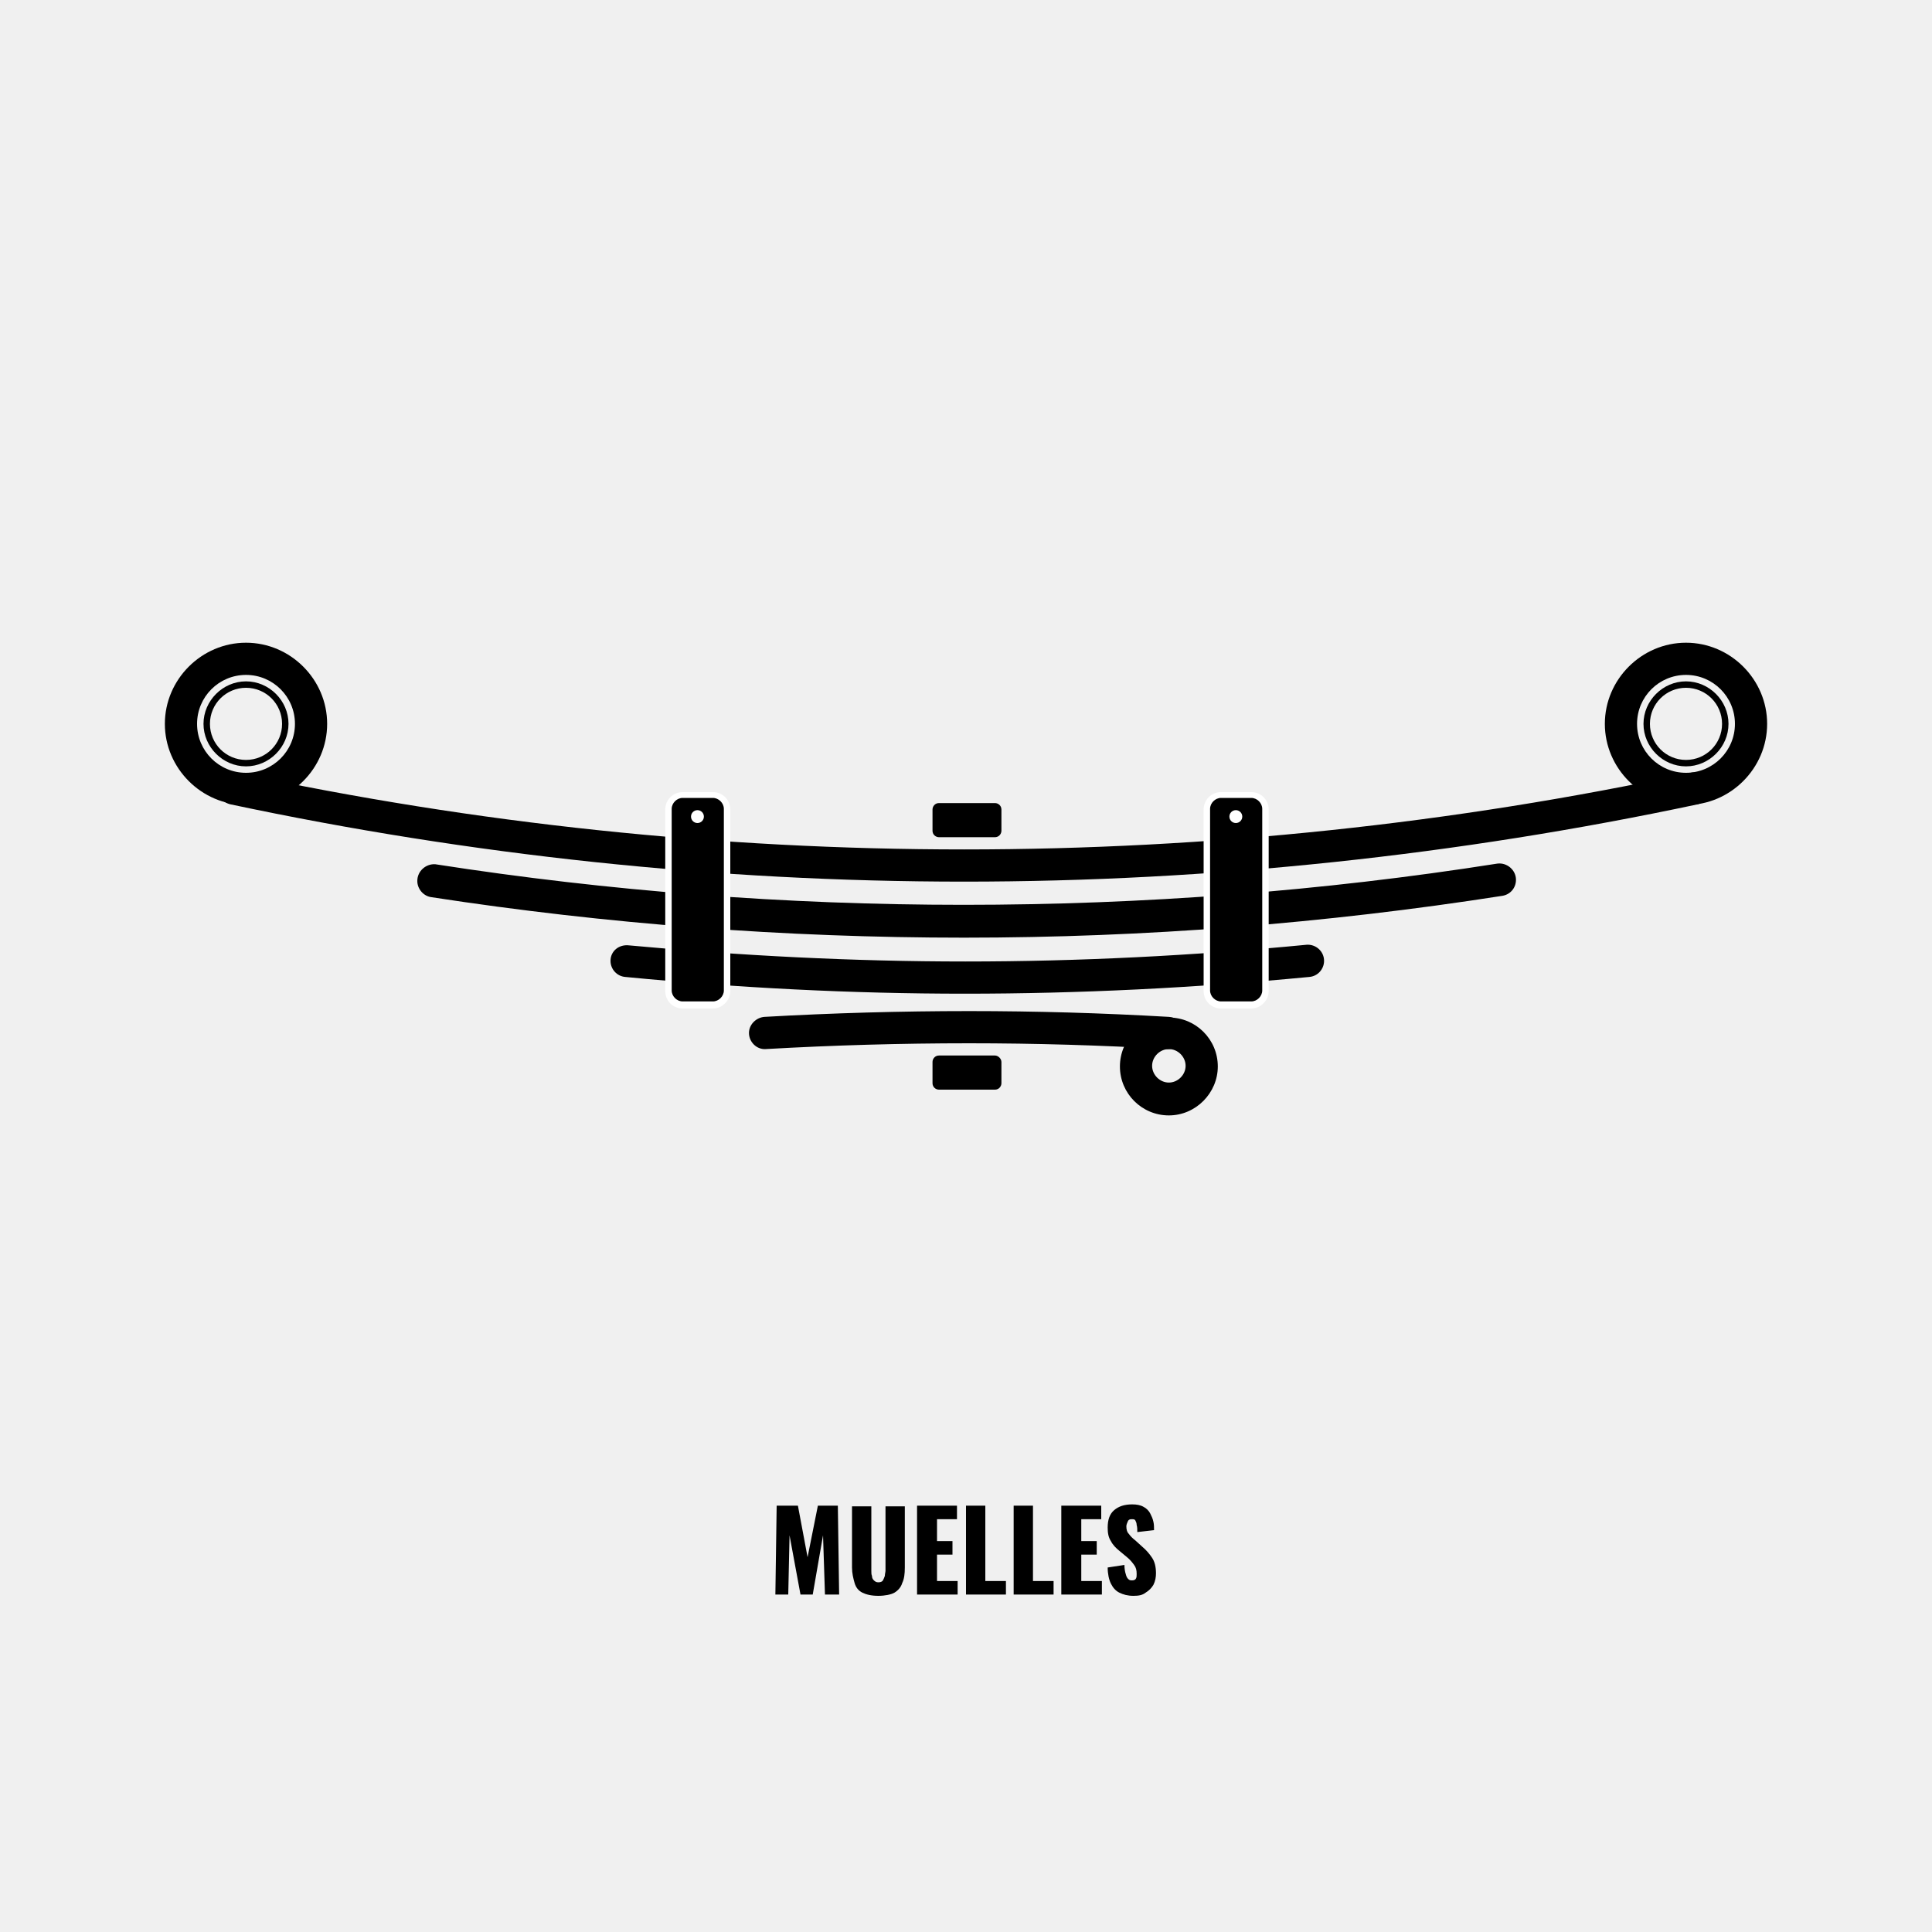
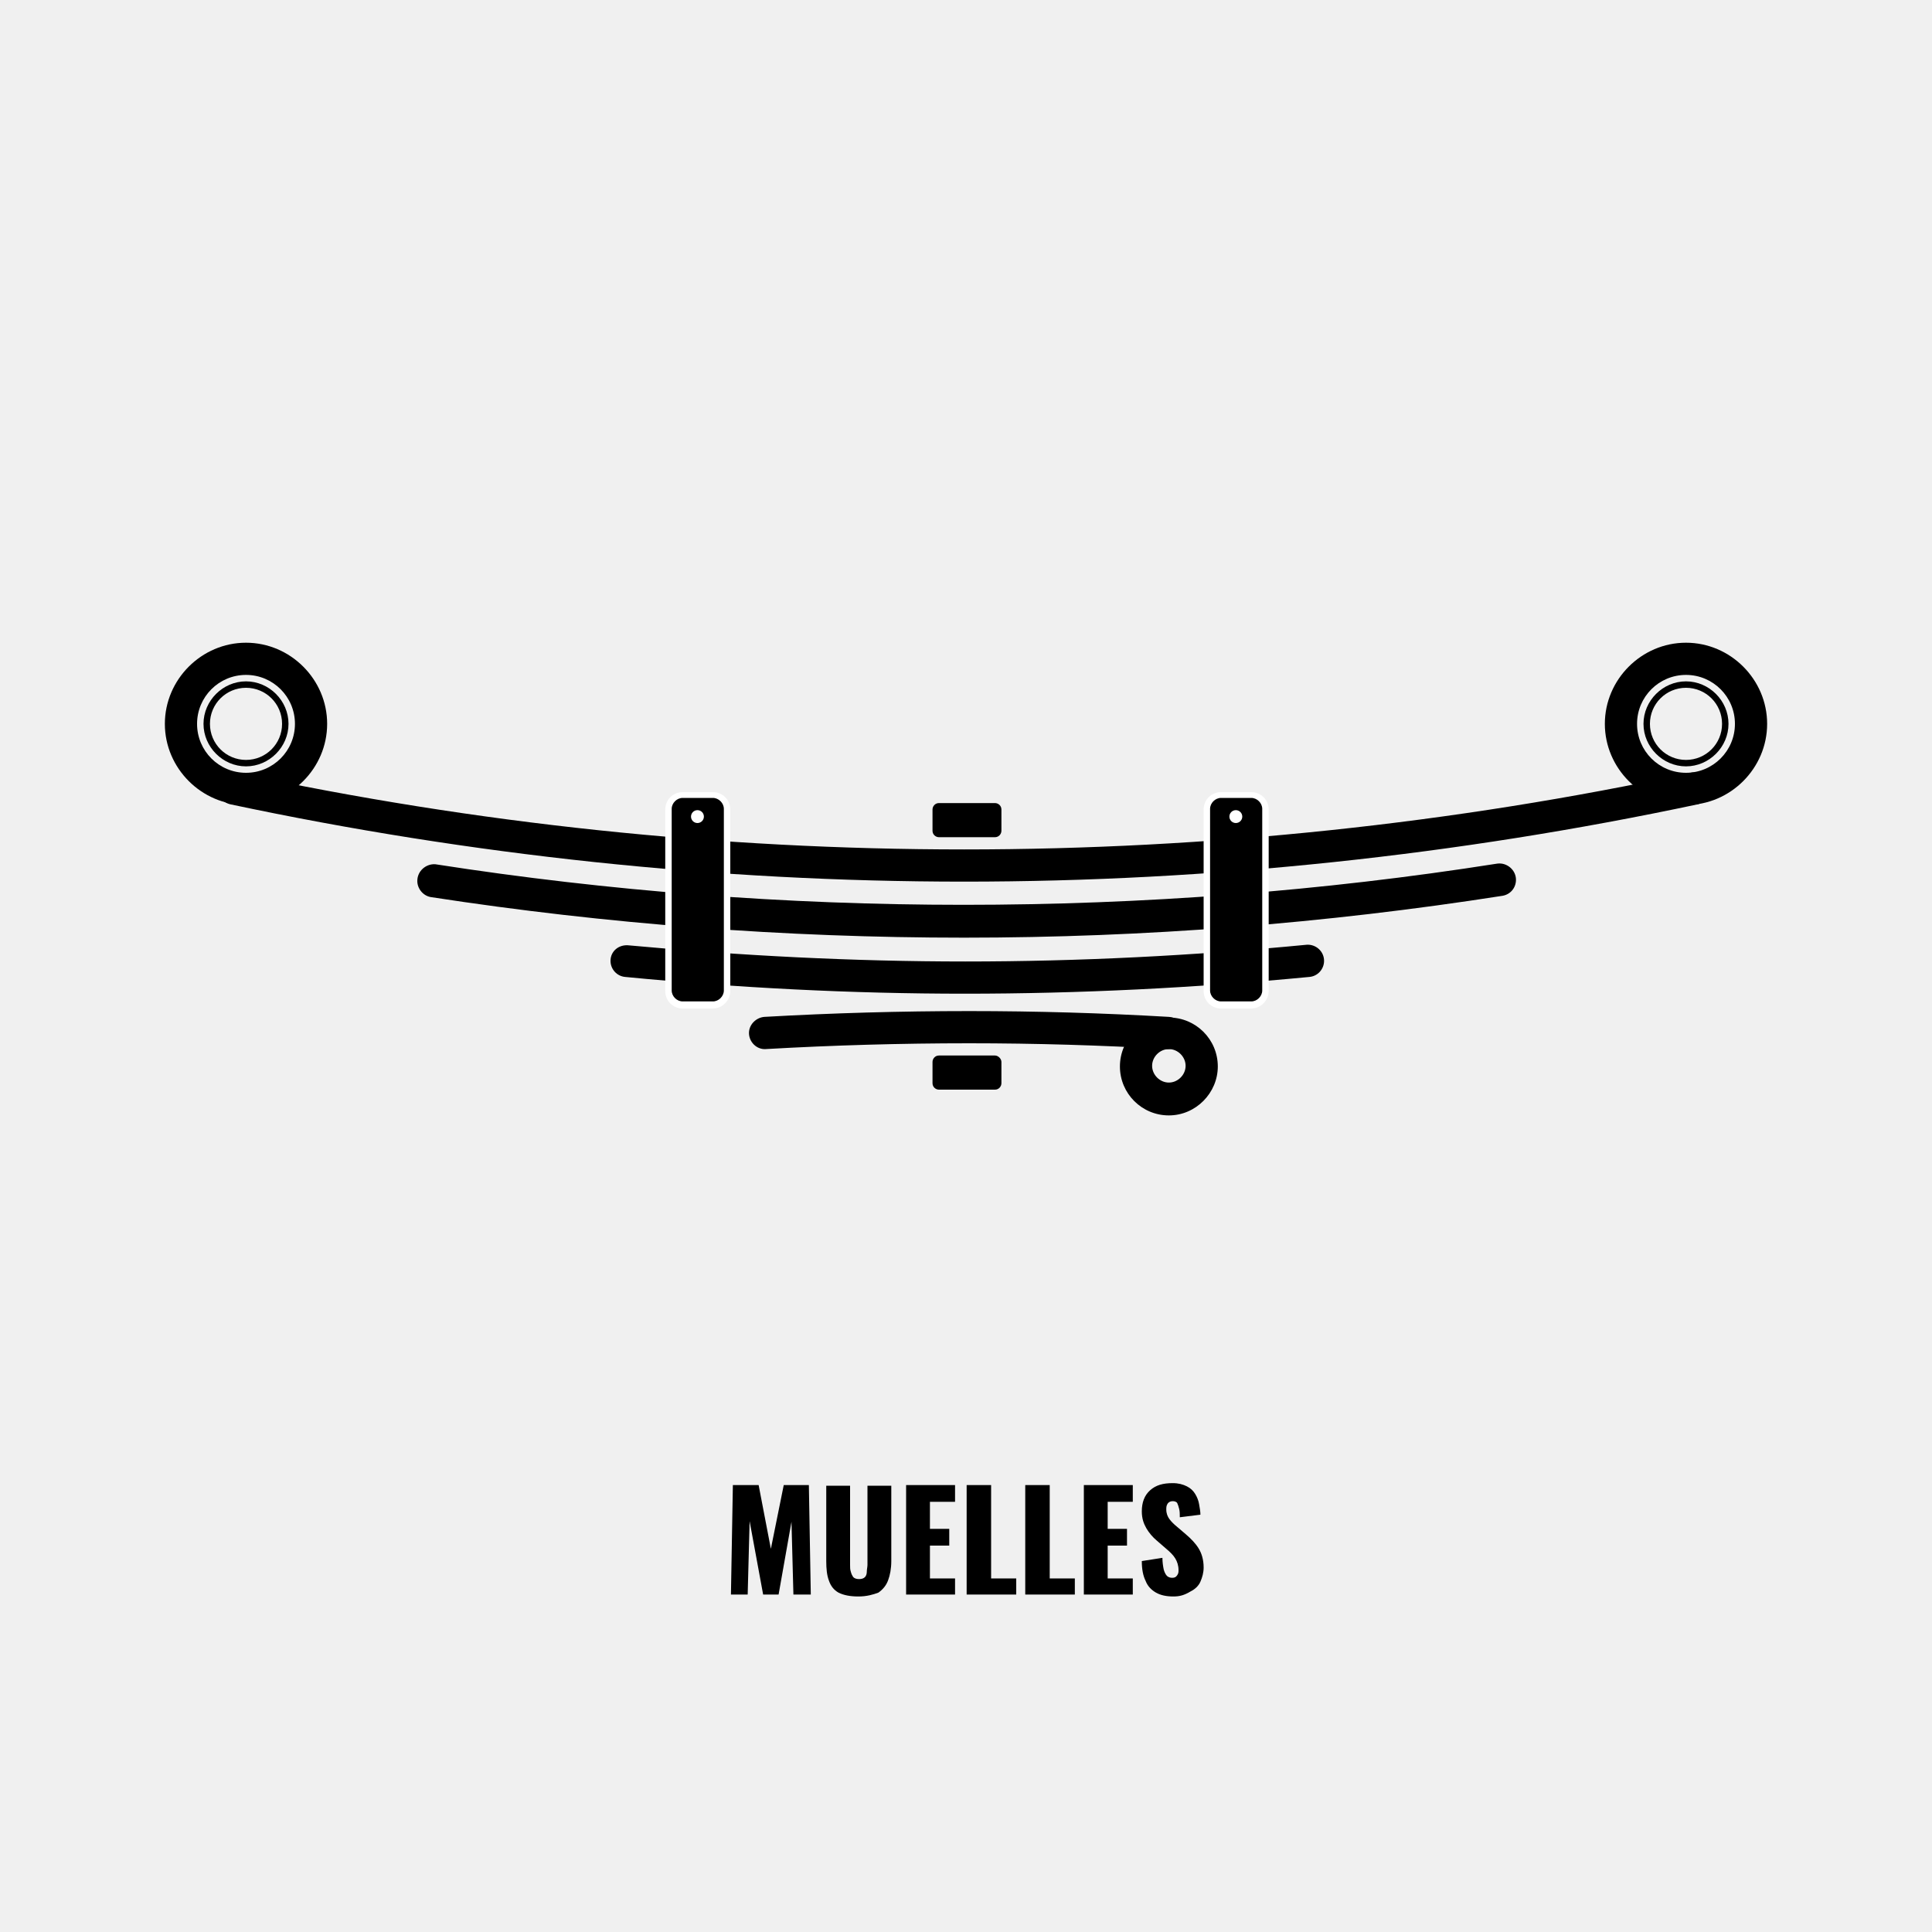
<svg xmlns="http://www.w3.org/2000/svg" version="1.1" id="Capa_1" x="0px" y="0px" viewBox="0 0 300 300" style="enable-background:new 0 0 300 300;" xml:space="preserve">
  <style type="text/css">
	.st0{fill:#FFFFFF;}
</style>
  <g>
    <g>
      <g>
        <path d="M149.7,136.9c-38.4,0-76.7-4.1-113.9-12c-1.4-0.3-2.2-1.6-1.9-3l0,0c0.3-1.3,1.6-2.2,3-1.9     c36.9,7.9,74.8,11.9,112.8,11.9s76-4,112.8-11.9c1.3-0.3,2.7,0.6,3,1.9l0,0c0.3,1.4-0.6,2.7-1.9,3     C226.4,132.8,188.1,136.9,149.7,136.9z" />
      </g>
    </g>
    <g>
      <path d="M64.8,136.8L64.8,136.8c0,1.2,0.9,2.3,2.1,2.5c27.3,4.2,55,6.3,82.8,6.3c28.1,0,56.1-2.2,83.6-6.5    c1.2-0.2,2.1-1.2,2.1-2.5l0,0c0-1.5-1.4-2.7-2.9-2.5c-27.3,4.3-55.1,6.4-82.9,6.4c-27.5,0-55-2.1-82-6.3    C66.2,134.1,64.8,135.2,64.8,136.8z" />
    </g>
    <g>
      <path d="M94.8,149.2L94.8,149.2c0,1.3,1,2.4,2.3,2.5c17.5,1.7,35.1,2.6,52.7,2.6c17.9,0,35.8-0.9,53.5-2.6    c1.3-0.1,2.3-1.2,2.3-2.5l0,0c0-1.5-1.3-2.6-2.7-2.5c-17.6,1.7-35.3,2.6-53,2.6c-17.4,0-34.9-0.9-52.2-2.5    C96.1,146.6,94.8,147.7,94.8,149.2z" />
    </g>
    <g>
      <path d="M183.9,160.4L183.9,160.4c0-1.3-1-2.4-2.4-2.5c-10.3-0.6-20.6-0.9-31-0.9c-10.6,0-21.2,0.3-31.8,0.9    c-1.3,0.1-2.4,1.2-2.4,2.5l0,0c0,1.4,1.2,2.6,2.6,2.5c10.5-0.6,21-0.9,31.6-0.9c10.2,0,20.5,0.3,30.7,0.9    C182.7,163,183.9,161.8,183.9,160.4z" />
    </g>
    <g>
      <g>
        <path d="M110.7,156H106c-1.2,0-2.2-1-2.2-2.2v-28.2c0-1.2,1-2.2,2.2-2.2h4.7c1.2,0,2.2,1,2.2,2.2v28.2     C112.9,155,111.9,156,110.7,156z" />
        <path class="st0" d="M110.7,156.6H106c-1.5,0-2.7-1.2-2.7-2.7v-28.2c0-1.5,1.2-2.7,2.7-2.7h4.7c1.5,0,2.7,1.2,2.7,2.7v28.2     C113.4,155.3,112.2,156.6,110.7,156.6z M106,123.9c-0.9,0-1.7,0.8-1.7,1.7v28.2c0,0.9,0.8,1.7,1.7,1.7h4.7c0.9,0,1.7-0.8,1.7-1.7     v-28.2c0-0.9-0.8-1.7-1.7-1.7H106z" />
      </g>
      <g>
        <path d="M194.3,156h-4.7c-1.2,0-2.2-1-2.2-2.2v-28.2c0-1.2,1-2.2,2.2-2.2h4.7c1.2,0,2.2,1,2.2,2.2v28.2     C196.5,155,195.5,156,194.3,156z" />
        <path class="st0" d="M194.3,156.6h-4.7c-1.5,0-2.7-1.2-2.7-2.7v-28.2c0-1.5,1.2-2.7,2.7-2.7h4.7c1.5,0,2.7,1.2,2.7,2.7v28.2     C197,155.3,195.8,156.6,194.3,156.6z M189.6,123.9c-0.9,0-1.7,0.8-1.7,1.7v28.2c0,0.9,0.8,1.7,1.7,1.7h4.7c0.9,0,1.7-0.8,1.7-1.7     v-28.2c0-0.9-0.8-1.7-1.7-1.7H189.6z" />
      </g>
    </g>
    <g>
      <path d="M38.2,125c-6.9,0-12.6-5.7-12.6-12.6s5.7-12.6,12.6-12.6c6.9,0,12.6,5.7,12.6,12.6S45.1,125,38.2,125z M38.2,104.8    c-4.2,0-7.6,3.4-7.6,7.6s3.4,7.6,7.6,7.6c4.2,0,7.6-3.4,7.6-7.6S42.4,104.8,38.2,104.8z" />
    </g>
    <g>
      <path d="M261.8,125c-6.9,0-12.6-5.7-12.6-12.6s5.7-12.6,12.6-12.6c6.9,0,12.6,5.7,12.6,12.6S268.7,125,261.8,125z M261.8,104.8    c-4.2,0-7.6,3.4-7.6,7.6s3.4,7.6,7.6,7.6c4.2,0,7.6-3.4,7.6-7.6S266,104.8,261.8,104.8z" />
    </g>
    <g>
      <path d="M38.2,119c-3.6,0-6.6-3-6.6-6.6s3-6.6,6.6-6.6s6.6,3,6.6,6.6S41.8,119,38.2,119z M38.2,106.8c-3.1,0-5.6,2.5-5.6,5.6    s2.5,5.6,5.6,5.6c3.1,0,5.6-2.5,5.6-5.6S41.3,106.8,38.2,106.8z" />
    </g>
    <g>
      <path d="M261.8,119c-3.6,0-6.6-3-6.6-6.6s3-6.6,6.6-6.6c3.6,0,6.6,3,6.6,6.6S265.4,119,261.8,119z M261.8,106.8    c-3.1,0-5.6,2.5-5.6,5.6s2.5,5.6,5.6,5.6s5.6-2.5,5.6-5.6S264.9,106.8,261.8,106.8z" />
    </g>
    <g>
      <path d="M181.5,173.2c-4.2,0-7.6-3.4-7.6-7.6c0-4.2,3.4-7.6,7.6-7.6s7.6,3.4,7.6,7.6C189.1,169.7,185.7,173.2,181.5,173.2z     M181.5,162.9c-1.4,0-2.6,1.2-2.6,2.6s1.2,2.6,2.6,2.6s2.6-1.2,2.6-2.6S182.9,162.9,181.5,162.9z" />
    </g>
    <g>
      <path d="M154.5,124.7h-8.7c-0.6,0-1,0.5-1,1v3.3c0,0.6,0.5,1,1,1h8.7c0.6,0,1-0.5,1-1v-3.3C155.5,125.1,155,124.7,154.5,124.7z" />
    </g>
    <g>
      <path d="M154.5,163.9h-8.7c-0.6,0-1,0.5-1,1v3.3c0,0.6,0.5,1,1,1h8.7c0.6,0,1-0.5,1-1v-3.3C155.5,164.4,155,163.9,154.5,163.9z" />
    </g>
    <g>
      <circle class="st0" cx="108.3" cy="126.8" r="1" />
    </g>
    <g>
      <circle class="st0" cx="191.9" cy="126.8" r="1" />
    </g>
  </g>
  <g>
-     <path d="M120.4,247.6l0.2-13.8h3.3l1.5,8l1.6-8h3.1l0.2,13.8h-2.2l-0.3-9.2l-1.6,9.2h-1.9l-1.7-9.2l-0.2,9.2H120.4z" />
-     <path d="M136.4,247.8c-1.1,0-1.9-0.2-2.5-0.5s-1-0.8-1.2-1.5c-0.2-0.7-0.4-1.5-0.4-2.4v-9.5h3v10c0,0.3,0,0.6,0.1,0.8   c0,0.3,0.1,0.5,0.3,0.7c0.2,0.2,0.4,0.3,0.7,0.3c0.3,0,0.6-0.1,0.7-0.3s0.2-0.4,0.3-0.7c0-0.3,0.1-0.6,0.1-0.8v-10h3v9.5   c0,1-0.1,1.8-0.4,2.4c-0.2,0.7-0.7,1.2-1.2,1.5S137.4,247.8,136.4,247.8z" />
-     <path d="M142.4,247.6v-13.8h6.2v2.1h-3.1v3.4h2.4v2.1h-2.4v4.1h3.2v2.1H142.4z" />
-     <path d="M150,247.6v-13.8h3v11.7h3.2v2.1H150z" />
-     <path d="M157.4,247.6v-13.8h3v11.7h3.2v2.1H157.4z" />
-     <path d="M164.8,247.6v-13.8h6.2v2.1h-3.1v3.4h2.4v2.1h-2.4v4.1h3.2v2.1H164.8z" />
-     <path d="M176,247.8c-0.9,0-1.6-0.2-2.2-0.5c-0.6-0.3-1-0.8-1.3-1.4c-0.3-0.6-0.5-1.5-0.5-2.5l2.6-0.4c0,0.6,0.1,1.1,0.2,1.4   c0.1,0.4,0.2,0.6,0.4,0.8c0.2,0.2,0.4,0.2,0.6,0.2c0.3,0,0.5-0.1,0.6-0.3c0.1-0.2,0.1-0.4,0.1-0.7c0-0.6-0.1-1-0.4-1.4   c-0.3-0.4-0.6-0.8-1.1-1.2l-1.2-1c-0.5-0.4-1-0.9-1.3-1.5c-0.4-0.6-0.5-1.3-0.5-2.1c0-1.2,0.3-2.1,1-2.7c0.7-0.6,1.6-0.9,2.8-0.9   c0.7,0,1.3,0.1,1.8,0.4c0.4,0.2,0.8,0.6,1,1s0.4,0.8,0.5,1.3c0.1,0.4,0.1,0.9,0.1,1.3l-2.6,0.3c0-0.4,0-0.8-0.1-1.1   c0-0.3-0.1-0.5-0.2-0.7c-0.1-0.2-0.3-0.2-0.6-0.2c-0.3,0-0.5,0.1-0.6,0.4c-0.1,0.2-0.2,0.5-0.2,0.7c0,0.5,0.1,0.9,0.4,1.2   c0.2,0.3,0.6,0.7,1,1l1.1,1c0.6,0.5,1.1,1.1,1.5,1.7c0.4,0.6,0.6,1.4,0.6,2.4c0,0.6-0.1,1.2-0.4,1.8c-0.3,0.5-0.7,0.9-1.2,1.2   C177.4,247.7,176.8,247.8,176,247.8z" />
+     <path d="M113.5,247.6l0.3-17h4l1.9,9.9l2-9.9h3.9l0.3,17h-2.7l-0.3-11.3l-2,11.3h-2.4l-2.1-11.4l-0.3,11.4H113.5z" />
+     <path d="M133.3,247.9c-1.3,0-2.3-0.2-3.1-0.6c-0.7-0.4-1.2-1-1.5-1.9c-0.3-0.8-0.4-1.8-0.4-3v-11.7h3.7v12.3c0,0.4,0,0.7,0.1,1   c0.1,0.4,0.2,0.6,0.4,0.9c0.2,0.2,0.5,0.3,0.9,0.3c0.4,0,0.7-0.1,0.9-0.3s0.3-0.5,0.3-0.9c0-0.3,0.1-0.7,0.1-1v-12.3h3.7v11.7   c0,1.2-0.2,2.2-0.5,3c-0.3,0.8-0.8,1.4-1.5,1.9C135.6,247.6,134.6,247.9,133.3,247.9z" />
+     <path d="M140.7,247.6v-17h7.6v2.6h-3.9v4.2h3v2.6h-3v5.1h3.9v2.5H140.7z" />
+     <path d="M150.1,247.6v-17h3.8v14.5h3.9v2.5H150.1z" />
+     <path d="M159.2,247.6v-17h3.8v14.5h3.9v2.5H159.2z" />
+     <path d="M168.3,247.6v-17h7.6v2.6h-3.9v4.2h3v2.6h-3v5.1h3.9v2.5H168.3z" />
+     <path d="M182.2,247.9c-1.1,0-2-0.2-2.7-0.6c-0.7-0.4-1.3-1-1.6-1.8c-0.4-0.8-0.6-1.8-0.6-3.1l3.2-0.5c0,0.7,0.1,1.3,0.2,1.8   c0.1,0.4,0.3,0.8,0.5,1c0.2,0.2,0.5,0.3,0.8,0.3c0.4,0,0.6-0.1,0.8-0.4s0.2-0.5,0.2-0.8c0-0.7-0.2-1.3-0.5-1.8   c-0.3-0.5-0.8-1-1.4-1.5l-1.5-1.3c-0.6-0.5-1.2-1.2-1.6-1.9c-0.4-0.7-0.7-1.5-0.7-2.6c0-1.4,0.4-2.5,1.3-3.3c0.9-0.8,2-1.1,3.5-1.1   c0.9,0,1.6,0.2,2.2,0.5c0.6,0.3,1,0.7,1.3,1.2s0.5,1,0.6,1.6c0.1,0.6,0.2,1.1,0.2,1.6l-3.2,0.4c0-0.5,0-0.9-0.1-1.3   s-0.2-0.7-0.3-0.9s-0.4-0.3-0.7-0.3c-0.3,0-0.6,0.1-0.8,0.4s-0.2,0.6-0.2,0.9c0,0.6,0.2,1.1,0.5,1.5c0.3,0.4,0.7,0.8,1.2,1.2   l1.4,1.2c0.7,0.6,1.4,1.3,1.9,2.1c0.5,0.8,0.8,1.8,0.8,3c0,0.8-0.2,1.5-0.5,2.2s-0.9,1.2-1.5,1.5   C183.9,247.7,183.2,247.9,182.2,247.9z" />
  </g>
</svg>
